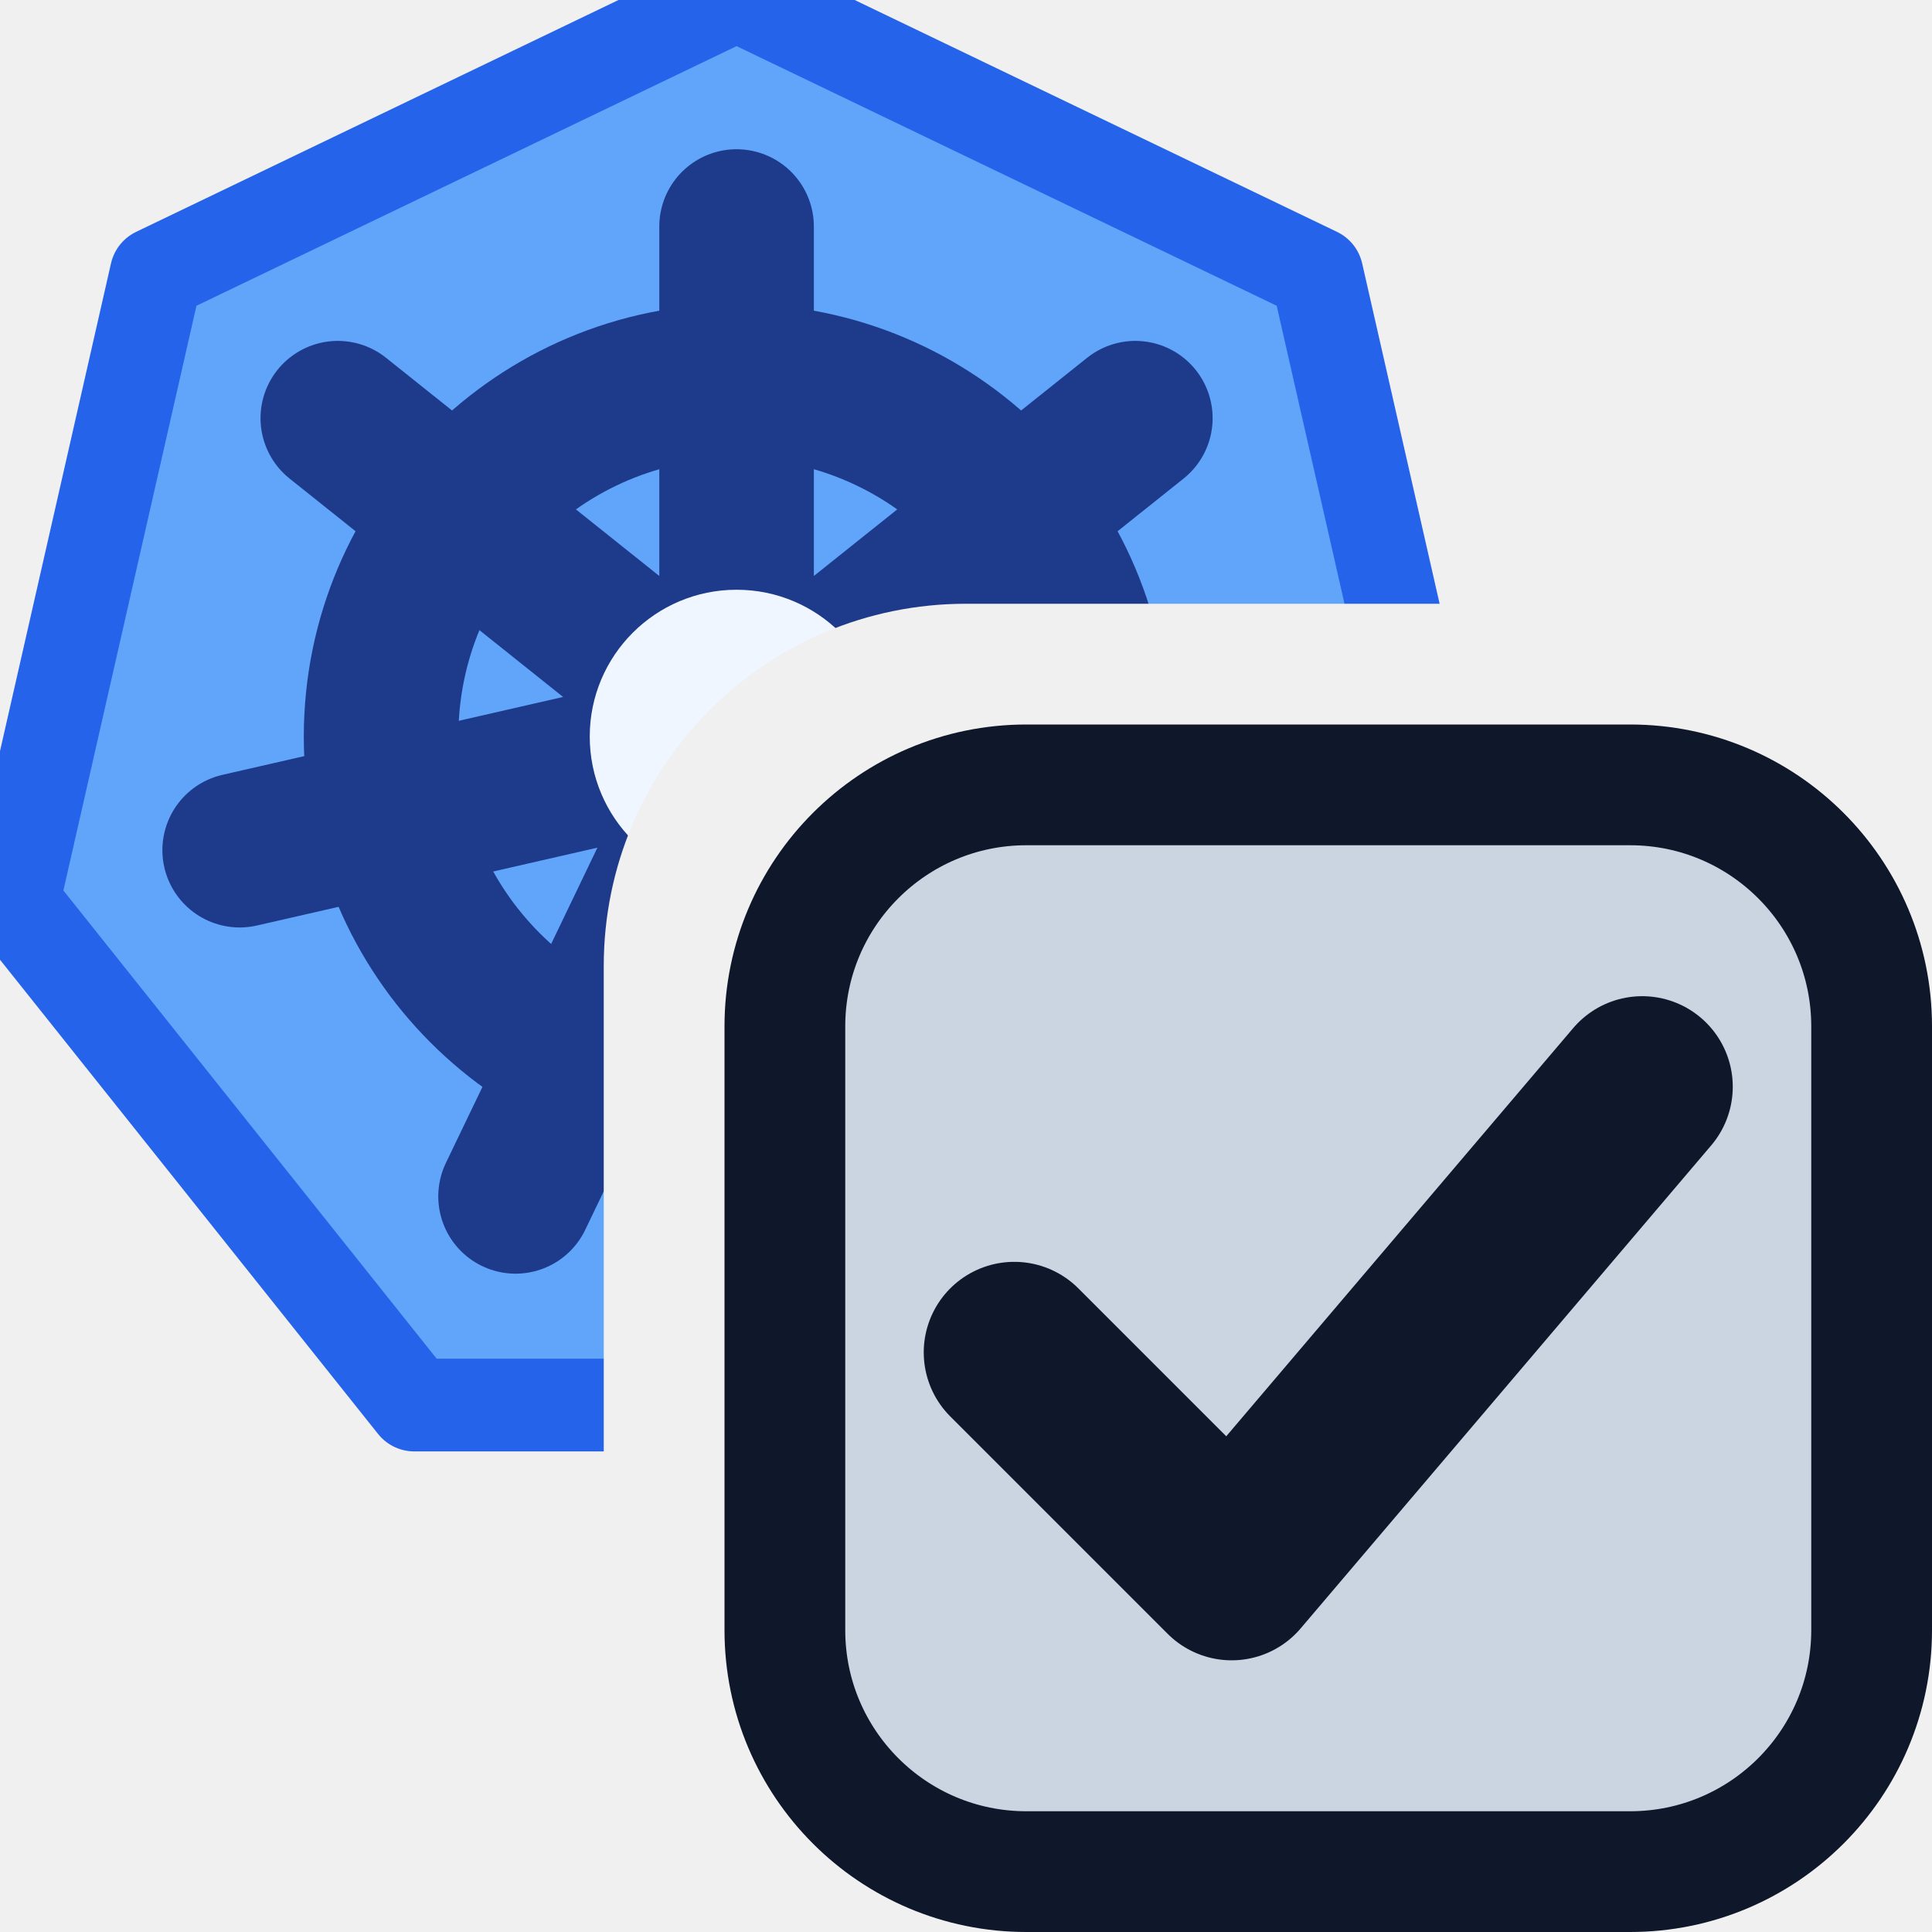
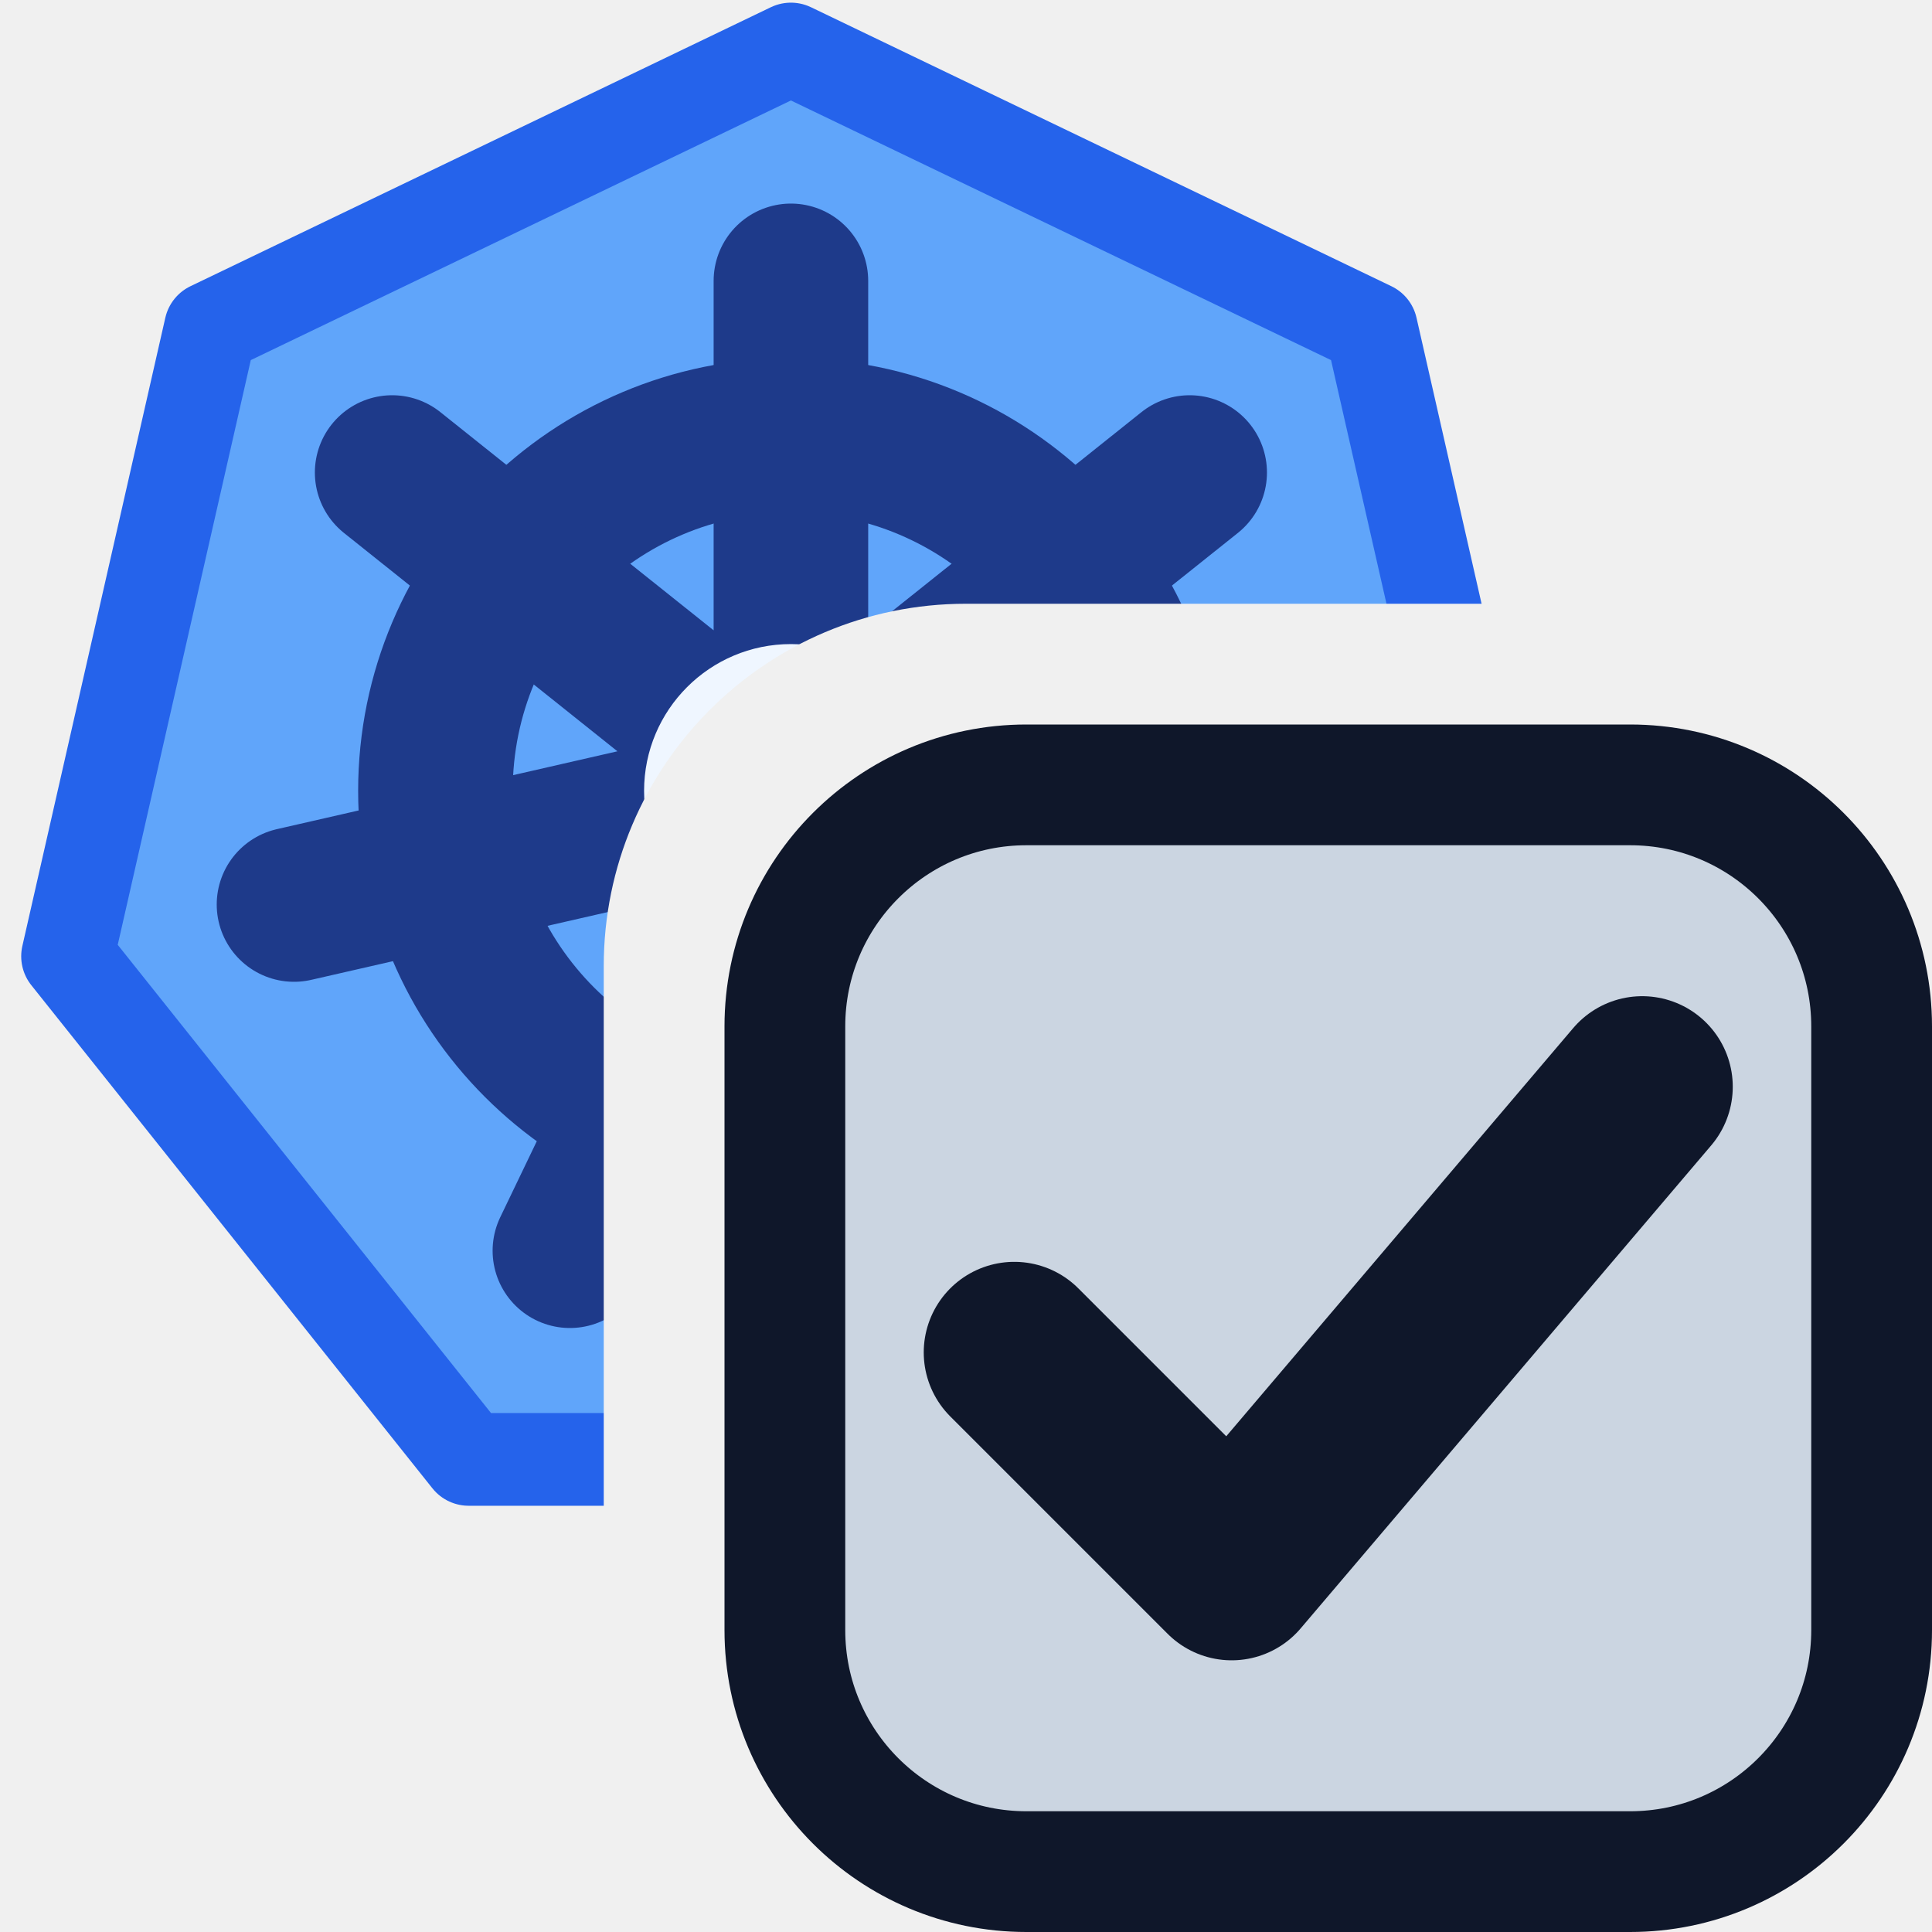
<svg xmlns="http://www.w3.org/2000/svg" width="16" height="16" viewBox="0 0 16 16" fill="none">
  <defs>
    <mask id="k8s-badge-cut">
      <rect width="16" height="16" fill="#fff" />
      <rect x="5" y="5" width="12" height="12" rx="3" fill="#000" />
    </mask>
  </defs>
  <g mask="url(#k8s-badge-cut)">
-     <g transform="translate(-1.58 -1.58) scale(0.64)">
+     <g transform="translate(-1.13 -1.13) scale(0.64)">
      <path d="M12.00 2.40 L19.51 6.01 L21.36 14.14 L16.17 20.65 L7.83 20.65 L2.64 14.14 L4.49 6.01Z" fill="#60A5FA" stroke="#2563EB" stroke-width="1.2" stroke-linejoin="round" />
      <circle cx="12" cy="12" r="4.6" stroke="#1E3A8A" stroke-width="2" />
      <path d="M12 12L12.00 5.40M12 12L17.16 7.88M12 12L18.43 13.47M12 12L14.86 17.95M12 12L9.14 17.95M12 12L5.57 13.47M12 12L6.84 7.88" stroke="#1E3A8A" stroke-width="2" stroke-linecap="round" />
      <circle cx="12" cy="12" r="1.9" fill="#EFF6FF" />
    </g>
  </g>
  <rect x="6.5" y="6.5" width="9" height="9" rx="2" fill="#CBD5E1" stroke="#0F172A" />
  <path d="M8.4 11.2L10.2 13L13.6 9" stroke="#0F172A" stroke-width="1.5" stroke-linecap="round" stroke-linejoin="round" />
</svg>
